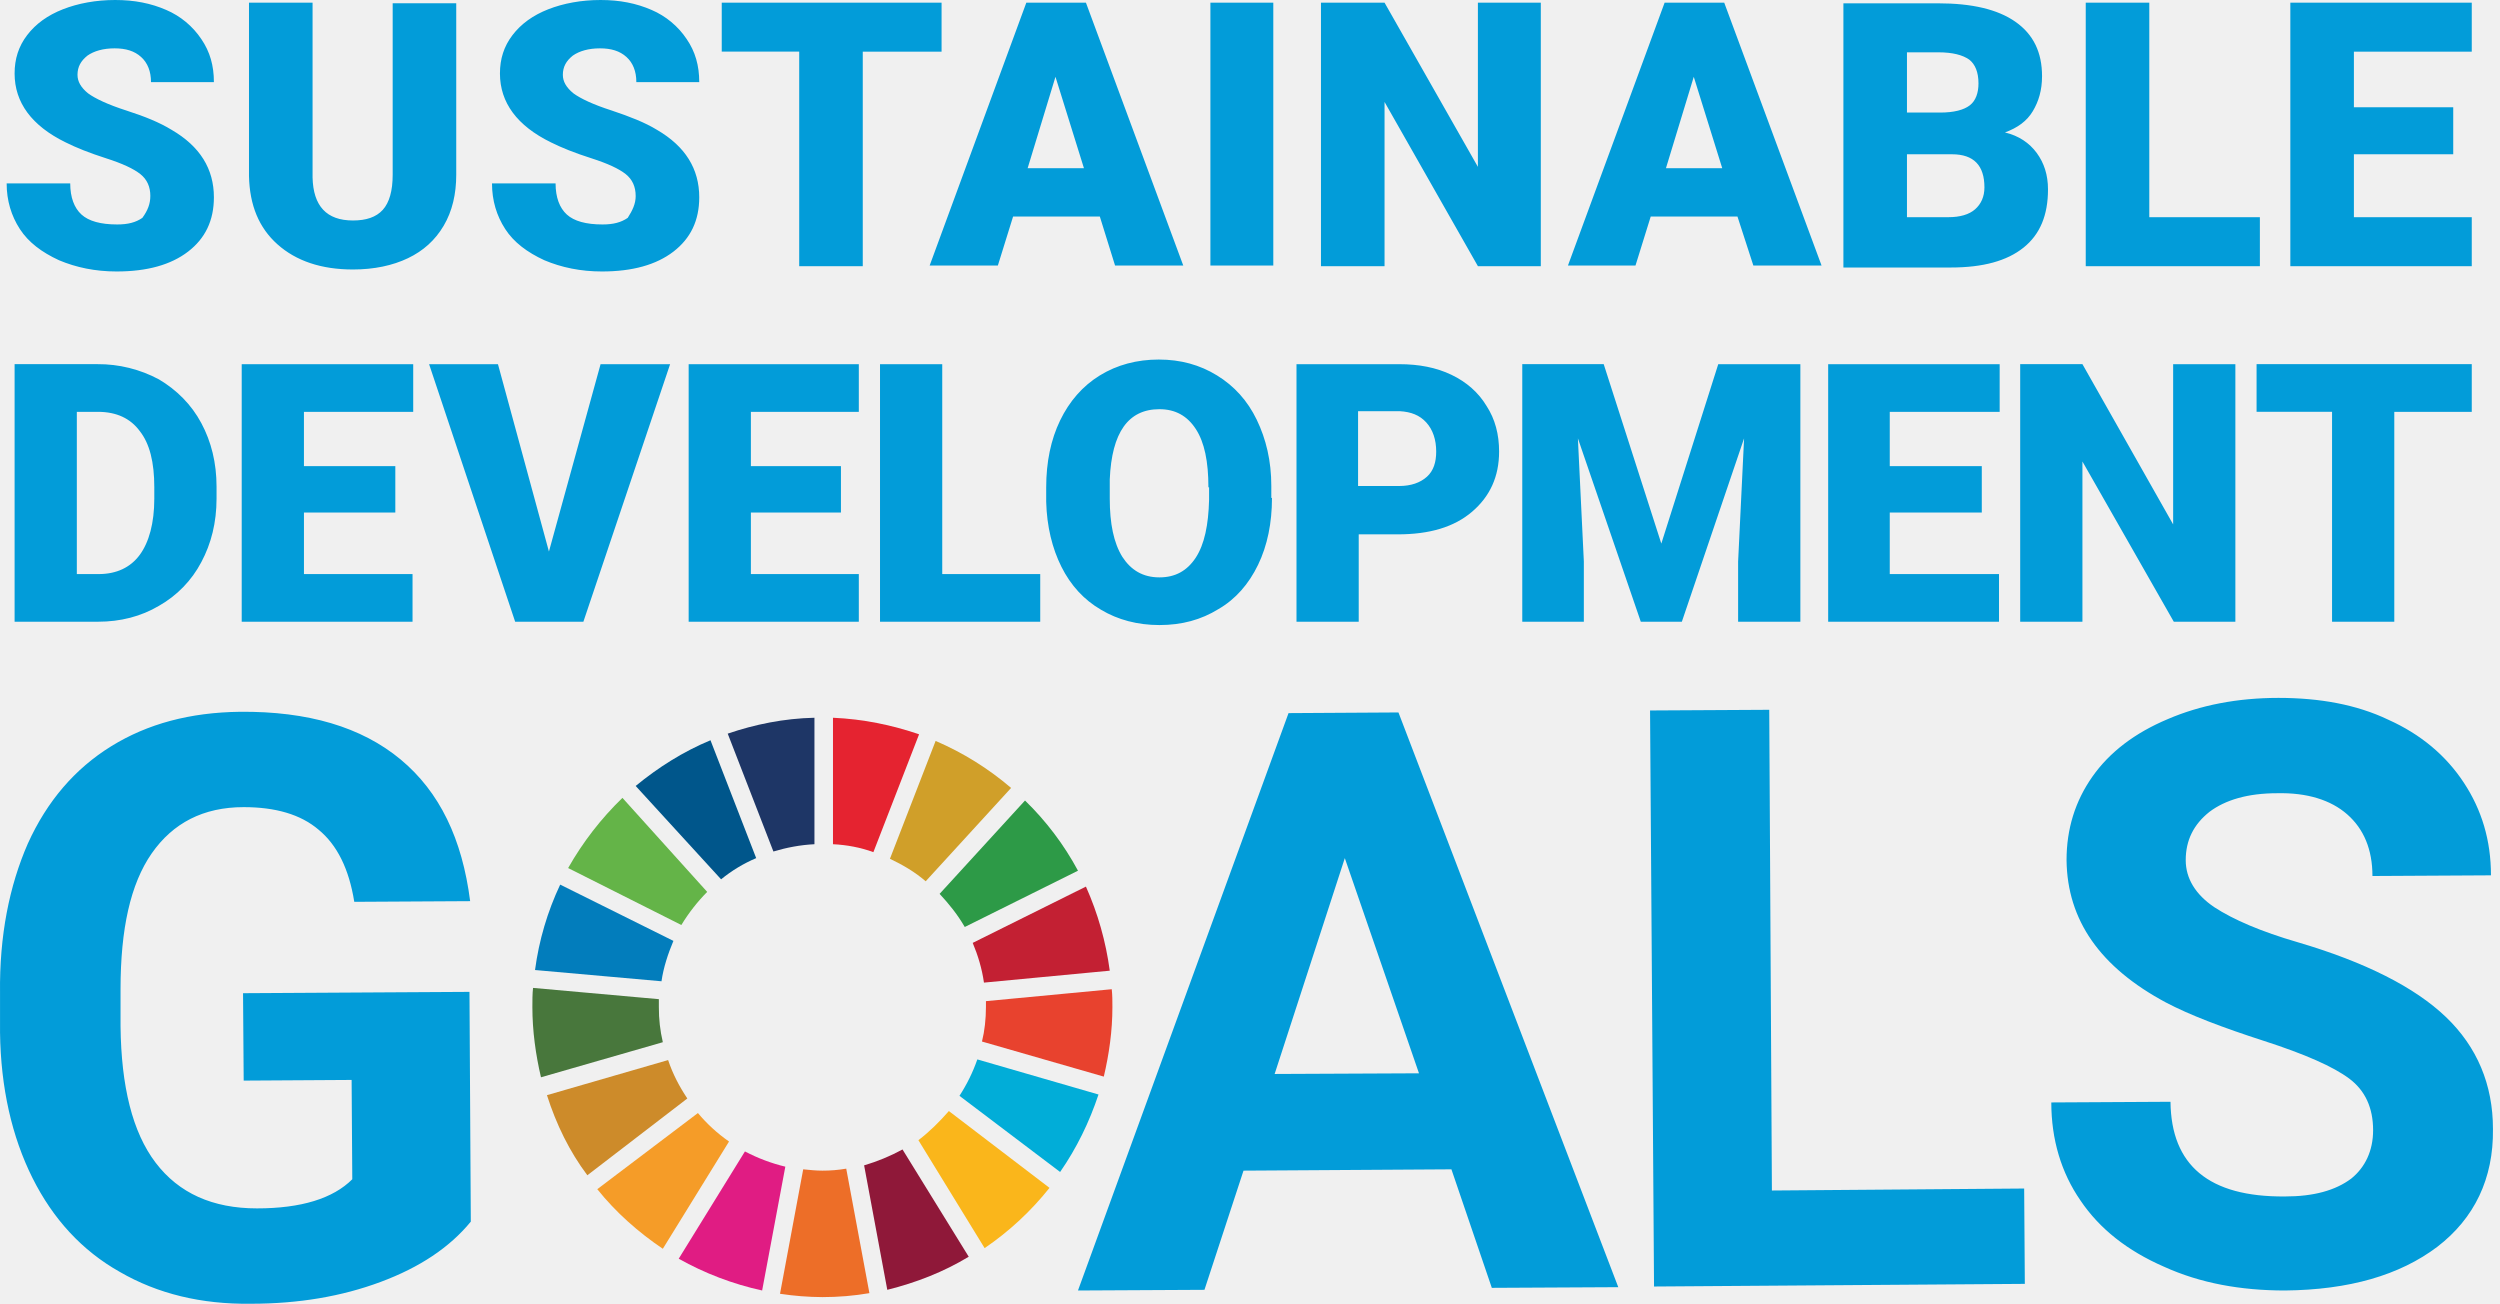
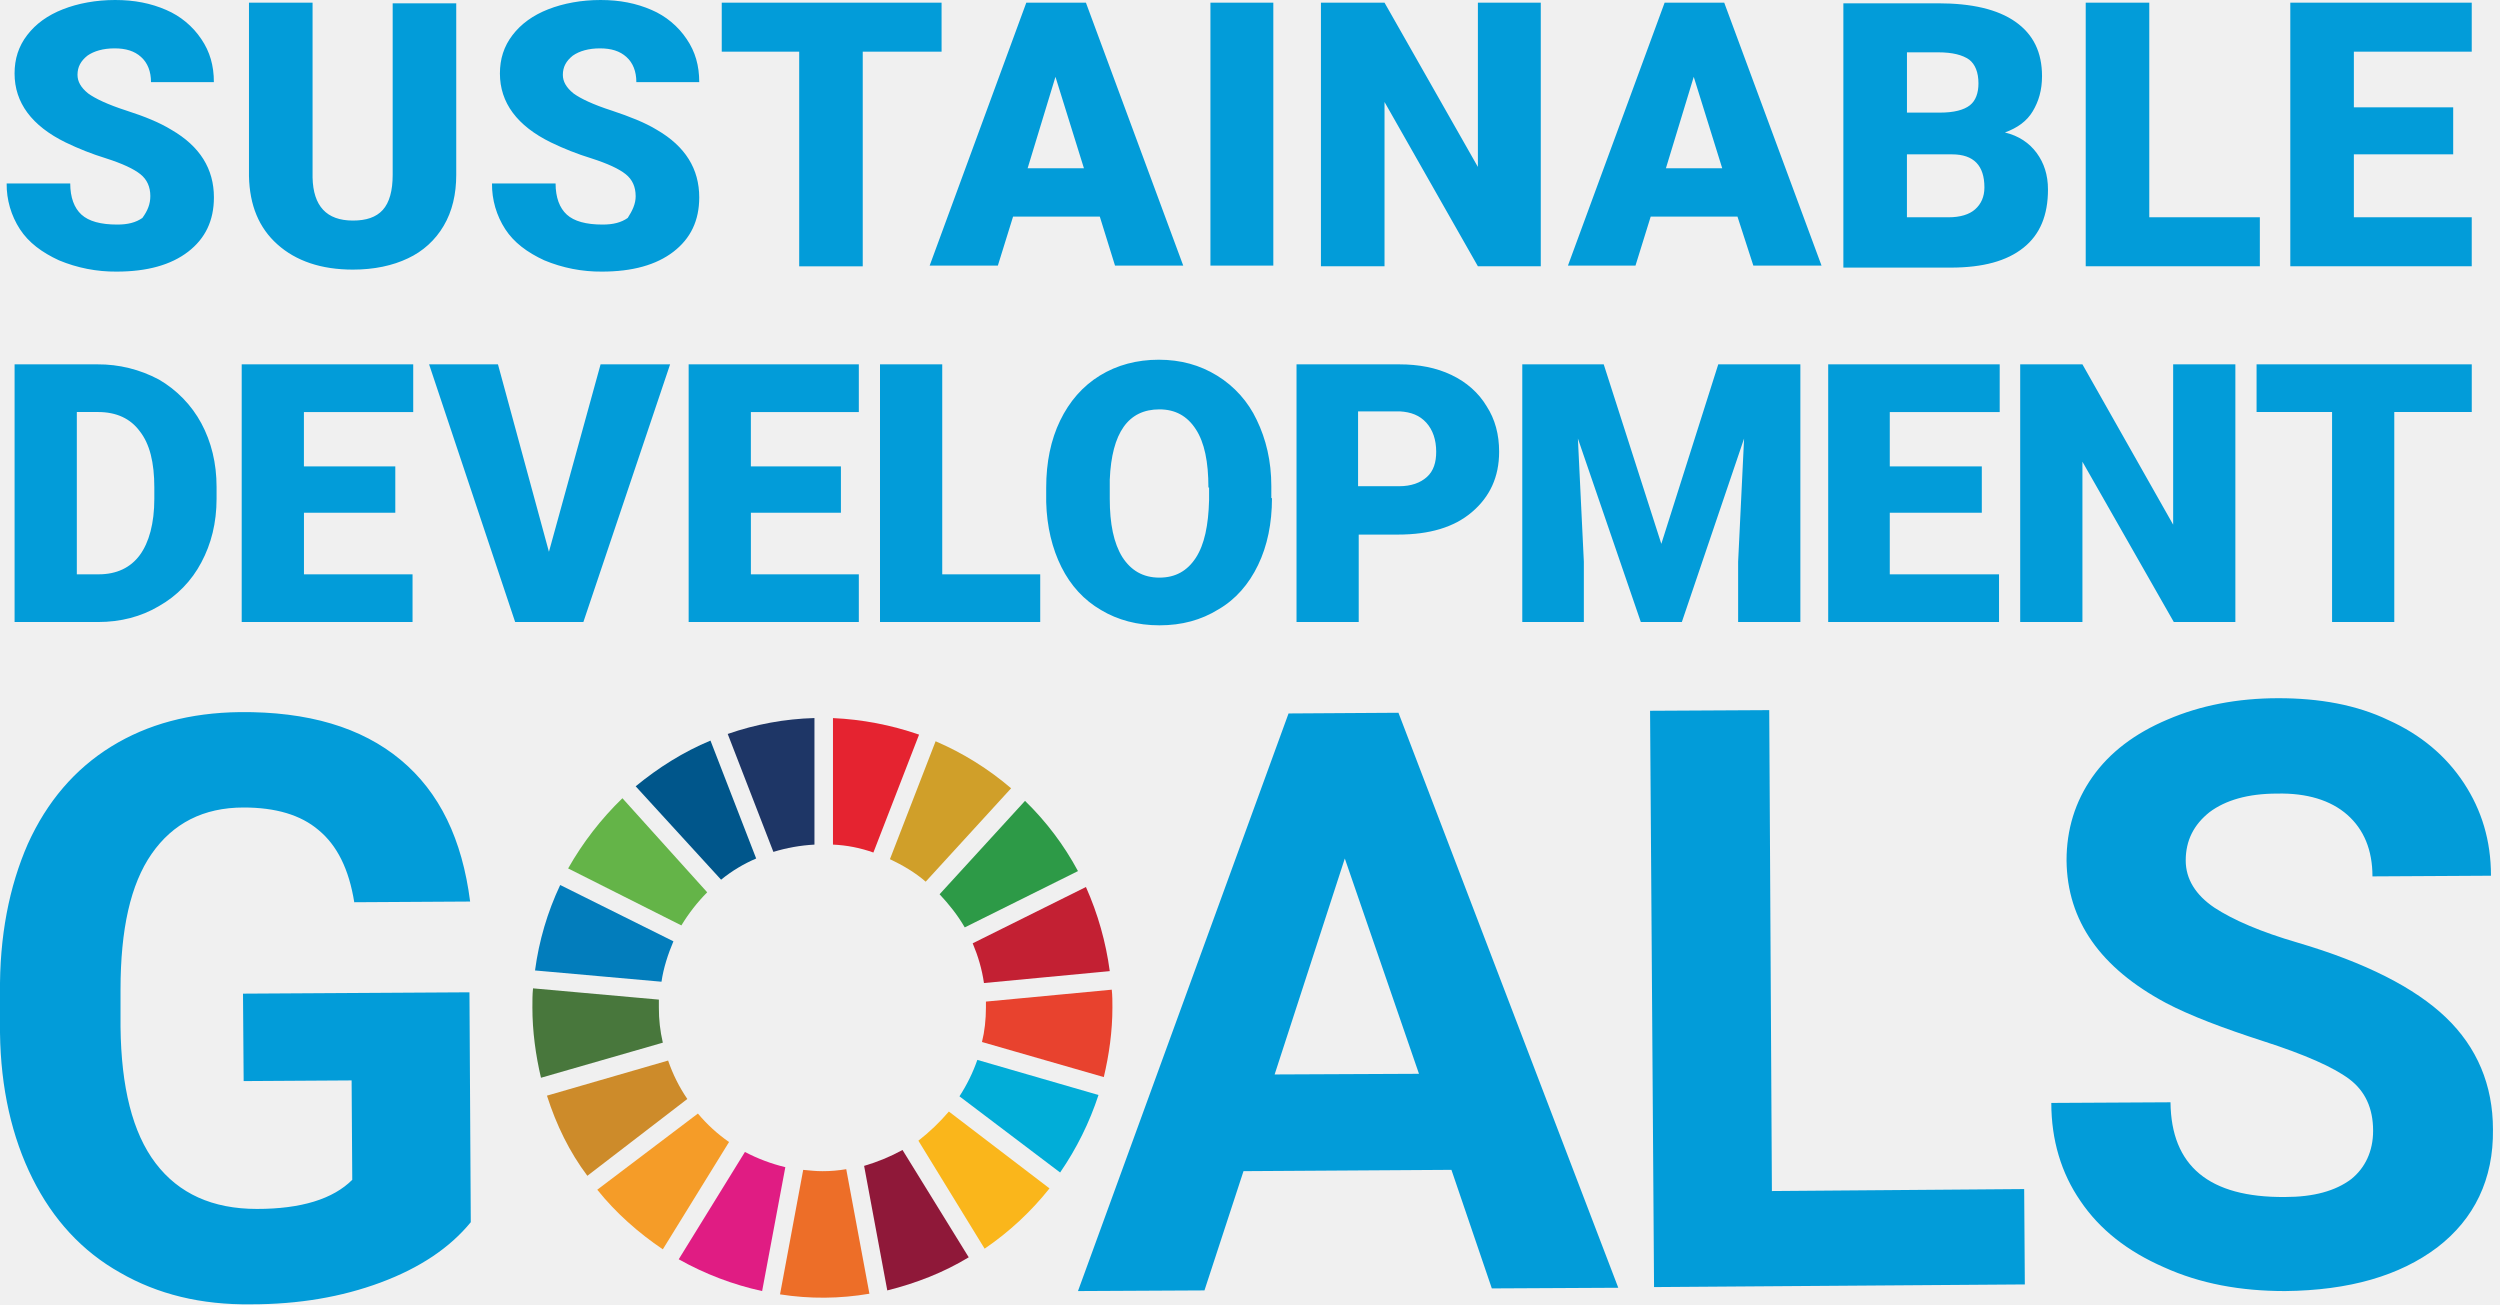
- <svg xmlns="http://www.w3.org/2000/svg" width="186" height="97" fill="none" viewBox="0 0 186 97">
-   <path fill="#029CD9" d="M35.028 90.89c-1.576 1.92-3.793 3.398-6.7 4.482-2.906 1.084-6.108 1.626-9.655 1.626-3.695.05-6.946-.74-9.754-2.365-2.808-1.576-4.976-3.94-6.503-6.995C.89 84.584.052 80.938.002 76.8v-2.906c-.049-4.286.69-7.98 2.07-11.134 1.428-3.152 3.497-5.566 6.206-7.241 2.71-1.675 5.863-2.513 9.557-2.562 5.074-.05 9.065 1.133 11.971 3.547 2.907 2.414 4.582 5.912 5.173 10.542l-8.621.05c-.394-2.464-1.281-4.237-2.66-5.37-1.33-1.133-3.203-1.675-5.567-1.675-3.005 0-5.271 1.182-6.848 3.448-1.576 2.266-2.315 5.616-2.315 10.1v2.758c.05 4.483.887 7.882 2.611 10.148 1.724 2.266 4.237 3.399 7.537 3.399s5.665-.739 7.094-2.167l-.05-7.39-8.03.05-.048-6.503 16.847-.099.099 17.094Zm72.958-3.892-15.469.098-2.906 8.867-9.41.05 15.666-42.957 8.178-.05 16.355 42.76-9.409.05-3.005-8.818Zm-13.153-7.094 10.739-.05-5.518-16.01-5.221 16.06Zm36.996 8.67 18.769-.148.049 7.094-27.587.197-.296-42.858 8.868-.05.197 35.765Zm44.73-4.483c0-1.675-.591-2.956-1.773-3.842-1.183-.887-3.301-1.823-6.355-2.808-3.055-.986-5.518-1.922-7.291-2.858-4.877-2.61-7.34-6.108-7.389-10.591 0-2.315.64-4.384 1.921-6.207 1.281-1.823 3.153-3.251 5.616-4.286 2.414-1.035 5.172-1.576 8.227-1.576 3.054 0 5.812.492 8.177 1.625 2.414 1.084 4.286 2.66 5.616 4.68 1.33 2.02 2.02 4.286 2.02 6.897l-8.818.05c0-1.971-.641-3.498-1.872-4.582-1.232-1.084-3.005-1.626-5.222-1.577-2.168 0-3.842.493-5.025 1.38-1.182.936-1.773 2.118-1.773 3.596 0 1.38.739 2.562 2.118 3.498 1.429.936 3.498 1.822 6.207 2.61 5.025 1.478 8.72 3.35 11.035 5.567 2.315 2.217 3.498 5.025 3.498 8.326.049 3.694-1.38 6.65-4.138 8.768-2.808 2.118-6.552 3.202-11.331 3.252-3.3 0-6.305-.542-9.015-1.774-2.709-1.182-4.778-2.808-6.207-4.926-1.429-2.07-2.168-4.532-2.168-7.291l8.868-.05c.049 4.73 2.857 7.095 8.522 7.045 2.118 0 3.744-.443 4.926-1.33 1.035-.837 1.626-2.069 1.626-3.596Z" />
-   <path fill="#64B448" d="M50.693 68.82a13.255 13.255 0 0 1 1.922-2.463l-6.306-6.996a23.151 23.151 0 0 0-4.04 5.222l8.424 4.237Z" />
-   <path fill="#D09F29" d="M66.211 63.894c.936.443 1.872.985 2.66 1.674l6.355-6.946a21.96 21.96 0 0 0-5.616-3.497l-3.399 8.769Z" />
-   <path fill="#C32033" d="m80.793 65.963-8.424 4.187c.394.936.69 1.921.837 2.956l9.36-.887a22.76 22.76 0 0 0-1.773-6.256Z" />
-   <path fill="#2D9A47" d="m71.778 68.968 8.424-4.188a21.42 21.42 0 0 0-3.941-5.222l-6.355 6.946c.69.74 1.33 1.527 1.872 2.463Z" />
-   <path fill="#48773C" d="M49.019 74.928v-.59l-9.36-.838c-.05.443-.05.936-.05 1.428 0 1.774.247 3.547.64 5.222l9.065-2.61a11.155 11.155 0 0 1-.295-2.612Z" />
-   <path fill="#FAB61B" d="M70.596 82.662c-.69.789-1.43 1.528-2.267 2.168l4.927 8.03a21.957 21.957 0 0 0 4.827-4.483l-7.487-5.715Z" />
-   <path fill="#E8422E" d="M73.354 74.928c0 .887-.098 1.774-.295 2.562l9.064 2.61c.394-1.674.64-3.398.64-5.172 0-.443 0-.886-.049-1.33l-9.36.887v.443Z" />
-   <path fill="#F59C28" d="m51.925 82.81-7.488 5.665c1.38 1.725 3.054 3.203 4.877 4.434l4.926-7.98a11.706 11.706 0 0 1-2.315-2.119Z" />
-   <path fill="#027DBC" d="M49.215 73.007c.148-1.035.493-2.069.887-3.005l-8.424-4.187a21.518 21.518 0 0 0-1.872 6.355l9.41.837Z" />
-   <path fill="#8F1839" d="m72.073 93.5-4.926-7.98a14.55 14.55 0 0 1-2.857 1.182l1.724 9.261c2.168-.542 4.187-1.33 6.06-2.463Z" />
-   <path fill="#01ADD8" d="M72.714 78.82a12.593 12.593 0 0 1-1.33 2.71l7.488 5.665c1.231-1.774 2.167-3.695 2.857-5.764l-9.015-2.611Z" />
-   <path fill="#ED6E28" d="M62.96 86.948a10.29 10.29 0 0 1-1.774.148c-.492 0-.936-.05-1.428-.098l-1.725 9.26a21.92 21.92 0 0 0 3.153.247c1.183 0 2.365-.098 3.498-.295l-1.724-9.262Z" />
-   <path fill="#E52330" d="M61.974 62.81c1.035.049 2.07.246 3.006.59l3.399-8.768c-2.02-.69-4.138-1.133-6.405-1.231v9.409Z" />
-   <path fill="#E01C83" d="M58.428 86.8a13.007 13.007 0 0 1-3.005-1.133l-4.927 7.981a22.486 22.486 0 0 0 6.207 2.365l1.725-9.213Z" />
-   <path fill="#1E3666" d="M57.54 63.352c.986-.296 2.02-.493 3.055-.542V53.4c-2.266.05-4.434.493-6.453 1.183l3.399 8.769Z" />
-   <path fill="#CD8B2A" d="M51.137 81.727c-.591-.887-1.084-1.823-1.429-2.858l-9.015 2.611c.69 2.168 1.675 4.188 3.005 5.96l7.439-5.713Z" />
-   <path fill="#00568B" d="M53.65 65.42a10.849 10.849 0 0 1 2.61-1.576l-3.4-8.769c-2.019.838-3.89 2.02-5.566 3.4l6.355 6.946Z" />
-   <path fill="#029CD9" d="M11.185 14.582c0-.69-.246-1.232-.739-1.626-.493-.394-1.33-.788-2.562-1.182-1.231-.394-2.216-.788-3.005-1.183C2.367 9.36 1.086 7.636 1.086 5.468c0-1.084.296-2.02.936-2.857.64-.838 1.527-1.478 2.66-1.921C5.815.246 7.145 0 8.574 0c1.429 0 2.66.246 3.793.739a5.974 5.974 0 0 1 2.611 2.167c.64.936.936 1.971.936 3.203h-4.68c0-.789-.246-1.43-.739-1.872-.492-.444-1.133-.64-1.97-.64-.838 0-1.527.196-2.02.541-.493.394-.739.838-.739 1.429 0 .492.246.936.788 1.379.542.394 1.478.837 2.857 1.28 1.38.444 2.464.888 3.35 1.43 2.119 1.231 3.153 2.906 3.153 5.024 0 1.724-.64 3.055-1.921 4.04-1.281.985-3.054 1.478-5.32 1.478-1.577 0-3.005-.296-4.286-.838-1.281-.591-2.266-1.33-2.907-2.315-.64-.985-.985-2.119-.985-3.4h4.73c0 1.035.295 1.823.837 2.316.541.493 1.428.739 2.66.739.788 0 1.38-.148 1.872-.493.394-.542.59-1.034.59-1.625ZM33.944.197v12.808c0 1.429-.295 2.71-.936 3.793-.64 1.084-1.527 1.873-2.66 2.414-1.133.542-2.512.838-4.089.838-2.364 0-4.236-.64-5.616-1.872-1.38-1.232-2.069-2.907-2.118-5.074V.197h4.73v13.005c.049 2.119 1.034 3.202 3.004 3.202.985 0 1.724-.246 2.217-.788.493-.542.739-1.428.739-2.61V.245h4.73V.197Zm13.35 14.385c0-.69-.246-1.232-.739-1.626-.492-.394-1.33-.788-2.561-1.182-1.232-.394-2.217-.788-3.005-1.183-2.513-1.231-3.793-2.955-3.793-5.123 0-1.084.295-2.02.935-2.857.64-.838 1.528-1.478 2.66-1.921C41.926.246 43.256 0 44.684 0c1.429 0 2.66.246 3.794.739a5.974 5.974 0 0 1 2.61 2.167c.64.936.936 1.971.936 3.203h-4.68c0-.789-.246-1.43-.738-1.872-.493-.444-1.133-.64-1.97-.64-.838 0-1.528.196-2.02.541-.493.394-.74.838-.74 1.429 0 .492.247.936.789 1.379.541.394 1.477.837 2.857 1.28 1.33.444 2.463.888 3.35 1.43 2.118 1.231 3.152 2.906 3.152 5.024 0 1.724-.64 3.055-1.92 4.04-1.282.985-3.055 1.478-5.321 1.478-1.576 0-3.005-.296-4.286-.838-1.28-.591-2.266-1.33-2.906-2.315-.64-.985-.986-2.119-.986-3.4h4.73c0 1.035.295 1.823.837 2.316.542.493 1.429.739 2.66.739.788 0 1.38-.148 1.872-.493.345-.542.591-1.034.591-1.625Zm22.76-10.74H64.19v15.962h-4.729V3.841h-5.764V.197h16.356v3.645Zm11.773 12.267h-6.453l-1.133 3.645h-5.074L76.359.197h4.434l7.241 19.557H82.96l-1.133-3.645Zm-5.37-3.596h4.188l-2.118-6.799-2.07 6.799ZM94.734.197h-4.68v19.557h4.68V.197Zm19.902 19.606h-4.68L103.01 7.586v12.217h-4.73V.197h4.73l6.946 12.217V.197h4.68v19.606Zm14.631-3.694h-6.453l-1.133 3.645h-5.025L123.848.197h4.434l7.241 19.557h-5.074l-1.182-3.645Zm-5.32-3.596h4.187l-2.118-6.799-2.069 6.799Zm13.202 7.29V.247h7.045c2.512 0 4.433.444 5.763 1.38 1.33.936 1.971 2.266 1.971 4.04 0 1.034-.247 1.871-.69 2.61-.443.739-1.133 1.232-2.069 1.576 1.035.247 1.823.789 2.365 1.528.542.739.837 1.625.837 2.71 0 1.92-.591 3.349-1.823 4.334-1.231.985-3.005 1.478-5.418 1.478h-7.981v-.099Zm4.729-11.428h2.463c1.035 0 1.774-.197 2.217-.542.444-.345.641-.936.641-1.626 0-.837-.247-1.429-.69-1.773-.493-.345-1.232-.542-2.315-.542h-2.316v4.483Zm0 3.103v4.68h3.104c.837 0 1.527-.197 1.97-.591.444-.394.69-.936.69-1.626 0-1.625-.788-2.463-2.414-2.463h-3.35Zm18.03 4.68h8.227v3.645h-12.956V.197h4.729v15.961Zm22.612-4.68h-7.39v4.68h8.769v3.645h-13.498V.197h13.498v3.645h-8.769v4.139h7.39v3.497ZM1.086 46.258V27.093h6.158a9.56 9.56 0 0 1 4.581 1.133c1.33.789 2.414 1.872 3.153 3.252.739 1.38 1.133 2.956 1.133 4.729v.887c0 1.773-.394 3.35-1.133 4.729a8.01 8.01 0 0 1-3.153 3.251c-1.33.788-2.857 1.182-4.532 1.182H1.086Zm4.63-15.617v12.07h1.626c1.33 0 2.365-.493 3.055-1.429s1.083-2.365 1.083-4.187v-.838c0-1.872-.344-3.251-1.083-4.187-.69-.936-1.724-1.429-3.104-1.429H5.717Zm23.696 7.489h-6.798v4.58h8.079v3.547h-12.71V27.095h12.76v3.547h-8.13v4.04h6.799v3.448Zm11.428 2.906 3.843-13.942h5.173l-6.453 19.163h-5.075l-6.404-19.163h5.124l3.793 13.942Zm21.726-2.906h-6.7v4.58h8.03v3.547h-12.66V27.095h12.66v3.547h-8.03v4.04h6.7v3.448Zm7.537 4.58h7.29v3.547h-11.92V27.095h4.63v15.617Zm24.532-5.665c0 1.872-.344 3.547-1.034 4.976-.69 1.428-1.675 2.562-2.956 3.3-1.28.789-2.71 1.183-4.384 1.183-1.626 0-3.104-.394-4.335-1.133-1.281-.74-2.266-1.823-2.956-3.202-.69-1.38-1.084-3.005-1.133-4.828v-1.084c0-1.872.345-3.547 1.035-4.975.69-1.429 1.674-2.562 2.955-3.35 1.281-.788 2.759-1.182 4.385-1.182 1.625 0 3.054.394 4.335 1.182 1.28.788 2.266 1.872 2.956 3.3.69 1.429 1.083 3.055 1.083 4.927v.886h.05Zm-4.729-.788c0-1.921-.295-3.35-.936-4.335-.64-.985-1.527-1.478-2.71-1.478-2.314 0-3.546 1.724-3.694 5.222v1.429c0 1.872.296 3.3.936 4.335.64.985 1.527 1.527 2.759 1.527 1.182 0 2.069-.493 2.71-1.478.64-.985.935-2.414.985-4.286v-.936h-.05Zm11.183 3.498v6.502h-4.63V27.095h7.635c1.478 0 2.759.247 3.892.789 1.133.541 2.019 1.33 2.611 2.315.64.985.936 2.118.936 3.399 0 1.872-.69 3.35-2.02 4.483-1.33 1.133-3.153 1.675-5.518 1.675h-2.906Zm0-3.596h3.005c.887 0 1.576-.247 2.069-.69.493-.443.69-1.084.69-1.872 0-.887-.247-1.626-.739-2.168-.493-.541-1.133-.788-1.971-.837h-3.103v5.567h.049Zm18.227-9.065 4.286 13.35 4.236-13.35h6.109v19.163h-4.631v-4.482l.444-9.163-4.631 13.645h-3.054l-4.68-13.645.443 9.163v4.483h-4.581V27.093h6.059Zm28.129 11.036h-6.847v4.58h8.128v3.547h-12.71V27.095h12.759v3.547h-8.177v4.04h6.847v3.448Zm18.867 8.128h-4.581l-6.798-11.922v11.922h-4.631V27.093h4.631l6.749 11.922V27.094h4.63v19.163Zm17.587-15.617h-5.764v15.617h-4.63V30.64h-5.616v-3.547h16.01v3.547Z" />
+ <svg xmlns="http://www.w3.org/2000/svg" width="115" height="60" fill="none" viewBox="0 0 115 60">
+   <g clip-path="url(#a)">
+     <path fill="#029CD9" d="M21.657 56.22c-.974 1.188-2.345 2.102-4.142 2.773-1.797.67-3.777 1.006-5.97 1.006-2.284.03-4.294-.458-6.03-1.463-1.737-.975-3.077-2.437-4.021-4.327C.55 52.32.032 50.065 0 47.505v-1.797c-.03-2.651.427-4.936 1.28-6.887.883-1.95 2.162-3.443 3.837-4.48 1.676-1.035 3.625-1.554 5.909-1.584 3.137-.031 5.605.7 7.401 2.194 1.798 1.493 2.833 3.657 3.199 6.52l-5.33.032c-.244-1.525-.792-2.621-1.645-3.322-.822-.7-1.98-1.036-3.442-1.036-1.858 0-3.259.731-4.234 2.133-.974 1.401-1.431 3.474-1.431 6.247v1.706c.03 2.773.548 4.876 1.614 6.277 1.066 1.402 2.62 2.103 4.66 2.103s3.503-.457 4.386-1.34l-.03-4.572-4.966.031-.03-4.022 10.417-.062.061 10.575Zm45.109-2.407-9.565.06-1.796 5.486-5.818.03 9.686-26.57 5.056-.032 10.112 26.45-5.817.03-1.858-5.454Zm-8.133-4.388 6.64-.03-3.412-9.904-3.228 9.934Zm22.874 5.363 11.605-.091.03 4.387-17.056.122-.183-26.51 5.482-.03.122 22.122Zm27.656-2.773c0-1.036-.366-1.828-1.096-2.377-.732-.548-2.041-1.127-3.93-1.736-1.888-.61-3.411-1.19-4.507-1.768-3.016-1.615-4.539-3.778-4.569-6.551 0-1.432.396-2.712 1.188-3.84.792-1.127 1.95-2.01 3.472-2.65 1.493-.641 3.198-.976 5.087-.976 1.888 0 3.593.305 5.055 1.006 1.493.67 2.65 1.645 3.473 2.894.822 1.25 1.249 2.651 1.249 4.266l-5.452.031c0-1.219-.397-2.163-1.158-2.834-.762-.67-1.858-1.006-3.229-.975-1.34 0-2.375.305-3.106.853-.731.58-1.097 1.31-1.097 2.225 0 .853.457 1.584 1.31 2.163.883.58 2.163 1.127 3.838 1.615 3.106.914 5.391 2.072 6.822 3.443 1.432 1.372 2.163 3.109 2.163 5.15.03 2.285-.853 4.114-2.558 5.424-1.737 1.31-4.051 1.98-7.006 2.011-2.04 0-3.898-.335-5.574-1.097-1.675-.731-2.954-1.737-3.838-3.047-.883-1.28-1.34-2.803-1.34-4.51l5.483-.03c.03 2.925 1.766 4.388 5.269 4.357 1.309 0 2.315-.274 3.045-.823.64-.517 1.006-1.28 1.006-2.224Z" />
+     <path fill="#64B448" d="M31.343 42.57a8.19 8.19 0 0 1 1.188-1.524l-3.9-4.328a14.32 14.32 0 0 0-2.497 3.23l5.209 2.621Z" />
+     <path fill="#D09F29" d="M40.937 39.522c.579.274 1.157.61 1.645 1.035l3.929-4.296a13.573 13.573 0 0 0-3.473-2.163l-2.101 5.424Z" />
+     <path fill="#C32033" d="m49.953 40.802-5.209 2.59c.244.579.427 1.188.518 1.828l5.787-.548a14.08 14.08 0 0 0-1.096-3.87Z" />
+     <path fill="#2D9A47" d="m44.379 42.66 5.208-2.59a13.253 13.253 0 0 0-2.436-3.23l-3.93 4.296c.427.458.823.946 1.158 1.525Z" />
+     <path fill="#48773C" d="M30.308 46.347v-.365l-5.788-.518c-.03.274-.03.579-.03.883 0 1.097.152 2.194.395 3.23l5.605-1.614a6.903 6.903 0 0 1-.182-1.616Z" />
+     <path fill="#FAB61B" d="M43.648 51.131a9.713 9.713 0 0 1-1.402 1.341l3.047 4.967a13.577 13.577 0 0 0 2.984-2.773l-4.629-3.535Z" />
+     <path fill="#E8422E" d="M45.353 46.347c0 .549-.06 1.097-.182 1.585l5.604 1.614c.244-1.035.396-2.102.396-3.199 0-.274 0-.548-.03-.822l-5.788.548v.274Z" />
+     <path fill="#F59C28" d="m32.104 51.223-4.63 3.504c.854 1.067 1.889 1.981 3.016 2.742l3.046-4.936a7.238 7.238 0 0 1-1.432-1.31Z" />
+     <path fill="#027DBC" d="M30.429 45.159c.091-.64.304-1.28.548-1.859l-5.208-2.59a13.313 13.313 0 0 0-1.158 3.931l5.818.518Z" />
+     <path fill="#8F1839" d="M44.561 57.835 41.516 52.9a8.987 8.987 0 0 1-1.767.731l1.066 5.729c1.34-.336 2.588-.823 3.746-1.524Z" />
+     <path fill="#01ADD8" d="M44.958 48.755a7.791 7.791 0 0 1-.823 1.676l4.63 3.504a13.937 13.937 0 0 0 1.766-3.565l-5.573-1.615Z" />
+     <path fill="#ED6E28" d="M38.927 53.782a6.36 6.36 0 0 1-1.097.092c-.304 0-.579-.031-.883-.06l-1.066 5.727a12.689 12.689 0 0 0 4.112-.03l-1.066-5.729Z" />
+     <path fill="#E52330" d="M38.317 38.852a6.3 6.3 0 0 1 1.859.365l2.101-5.424a14.024 14.024 0 0 0-3.96-.761v5.82Z" />
+     <path fill="#E01C83" d="M36.125 53.69a8.04 8.04 0 0 1-1.858-.7l-3.046 4.937c1.2.675 2.493 1.168 3.837 1.462l1.067-5.698Z" />
+     <path fill="#1E3666" d="M35.576 39.187a7.905 7.905 0 0 1 1.889-.335V33.03a13.232 13.232 0 0 0-3.99.732l2.1 5.424Z" />
+     <path fill="#CD8B2A" d="M31.617 50.553a7.39 7.39 0 0 1-.884-1.768L25.16 50.4c.426 1.341 1.035 2.59 1.858 3.687l4.599-3.534Z" />
+     <path fill="#00568B" d="M33.17 40.466c.49-.4 1.033-.727 1.614-.975l-2.102-5.424c-1.248.518-2.405 1.25-3.441 2.103l3.93 4.297v-.001Z" />
+     <path fill="#029CD9" d="M6.915 9.02c0-.427-.152-.762-.456-1.006-.305-.244-.823-.487-1.584-.731a13.095 13.095 0 0 1-1.858-.732C1.463 5.79.67 4.723.67 3.382c0-.67.183-1.25.58-1.767.395-.518.943-.914 1.644-1.188C3.595.152 4.418 0 5.3 0c.884 0 1.645.152 2.345.457a3.694 3.694 0 0 1 1.615 1.34c.395.58.578 1.22.578 1.982H6.946c0-.488-.152-.885-.457-1.158-.304-.275-.7-.396-1.218-.396s-.944.121-1.25.335c-.304.243-.456.518-.456.883 0 .305.152.58.487.853.335.244.914.518 1.767.792.853.275 1.523.55 2.07.885C9.2 6.734 9.84 7.77 9.84 9.08c0 1.067-.395 1.89-1.187 2.5-.792.609-1.889.914-3.29.914a6.736 6.736 0 0 1-2.65-.519c-.792-.365-1.4-.822-1.797-1.432a3.786 3.786 0 0 1-.61-2.103h2.925c0 .64.182 1.128.517 1.433.335.305.883.457 1.645.457.487 0 .853-.092 1.157-.305.244-.335.365-.64.365-1.005ZM20.987.122v7.922c0 .884-.182 1.677-.579 2.346a3.711 3.711 0 0 1-1.644 1.494c-.701.335-1.554.518-2.529.518-1.461 0-2.619-.396-3.472-1.158-.853-.762-1.28-1.798-1.31-3.138V.122h2.925v8.044c.03 1.31.64 1.98 1.857 1.98.61 0 1.066-.151 1.371-.487.305-.335.457-.883.457-1.614V.152h2.925l-.001-.03ZM29.24 9.02c0-.427-.152-.762-.457-1.006-.304-.244-.822-.487-1.583-.731a13.036 13.036 0 0 1-1.858-.732c-1.554-.761-2.346-1.828-2.346-3.169 0-.67.183-1.25.579-1.767.395-.518.944-.914 1.644-1.188C25.922.152 26.744 0 27.627 0c.884 0 1.645.152 2.346.457a3.695 3.695 0 0 1 1.614 1.34c.395.58.578 1.22.578 1.982h-2.893c0-.488-.152-.885-.456-1.158-.305-.275-.701-.396-1.218-.396-.519 0-.945.121-1.25.335-.304.243-.457.518-.457.883 0 .305.153.58.488.853.334.244.913.518 1.766.792.823.275 1.523.55 2.072.885 1.31.761 1.948 1.797 1.948 3.107 0 1.067-.395 1.89-1.187 2.5-.792.609-1.889.914-3.29.914a6.738 6.738 0 0 1-2.65-.519c-.79-.365-1.4-.822-1.796-1.432a3.787 3.787 0 0 1-.61-2.103h2.925c0 .64.182 1.128.517 1.433.335.305.884.457 1.645.457.487 0 .853-.092 1.157-.305.213-.335.365-.64.365-1.005Zm14.072-6.644h-3.626v9.874h-2.923V2.376H33.2V.122h10.112l.001 2.254Zm7.279 7.588h-3.99l-.7 2.255h-3.137L47.21.122h2.742l4.477 12.097h-3.138l-.7-2.255Zm-3.32-2.224h2.59l-1.31-4.206-1.28 4.206Zm11.3-7.618H55.68v12.097h2.893V.122Zm12.305 12.127h-2.893l-4.295-7.557v7.557h-2.925V.122h2.925l4.295 7.557V.122h2.893v12.127Zm9.046-2.285h-3.99l-.7 2.255h-3.107L76.573.122h2.741l4.477 12.097h-3.137l-.73-2.255Zm-3.29-2.224h2.59l-1.31-4.206-1.28 4.206Zm8.163 4.51V.152h4.356c1.553 0 2.741.274 3.563.853.823.58 1.219 1.402 1.219 2.5 0 .639-.153 1.157-.427 1.614-.273.457-.7.762-1.279.975.64.152 1.127.488 1.462.945.335.457.518 1.005.518 1.676 0 1.188-.365 2.072-1.127 2.68-.761.61-1.858.915-3.35.915h-4.935v-.061Zm2.924-7.07h1.523c.64 0 1.097-.121 1.37-.335.275-.213.397-.579.397-1.006 0-.517-.153-.884-.427-1.096-.304-.214-.761-.336-1.43-.336H87.72V5.18Zm0 1.92v2.895h1.92c.517 0 .944-.122 1.217-.366.275-.244.427-.579.427-1.006 0-1.005-.487-1.523-1.493-1.523h-2.07Zm11.148 2.895h5.086v2.254h-8.01V.122h2.924v9.873Zm13.98-2.895h-4.569v2.895h5.422v2.254h-8.346V.122h8.346v2.254h-5.422v2.56h4.569V7.1ZM.671 28.613V16.76H4.48a5.908 5.908 0 0 1 2.832.7 5.157 5.157 0 0 1 1.95 2.012c.457.854.7 1.828.7 2.925v.549c0 1.096-.243 2.072-.7 2.925a4.953 4.953 0 0 1-1.95 2.01c-.822.488-1.766.732-2.802.732H.671v.001Zm2.863-9.66v7.466H4.54c.823 0 1.463-.305 1.89-.884.426-.579.669-1.463.669-2.59v-.518c0-1.158-.213-2.01-.67-2.59-.426-.579-1.066-.884-1.919-.884h-.975Zm14.65 4.633h-4.202v2.833h4.995v2.194h-7.859V16.76h7.89v2.194H13.98v2.499h4.204v2.133Zm7.067 1.797 2.376-8.624h3.198l-3.99 11.854h-3.138l-3.959-11.854h3.168l2.345 8.624Zm13.432-1.797h-4.142v2.833h4.965v2.194h-7.828V16.76h7.828v2.194H34.54v2.499h4.142v2.133Zm4.66 2.833h4.507v2.194h-7.37V16.76h2.863v9.66-.001Zm15.168-3.505c0 1.158-.213 2.194-.64 3.078-.426.884-1.035 1.585-1.827 2.042-.791.488-1.676.731-2.71.731-1.006 0-1.92-.243-2.68-.7-.793-.458-1.402-1.128-1.829-1.981-.426-.854-.67-1.859-.7-2.986v-.671c0-1.158.213-2.194.64-3.077.427-.884 1.035-1.585 1.827-2.073.792-.487 1.706-.73 2.711-.73s1.888.243 2.68.73a4.77 4.77 0 0 1 1.828 2.042c.427.884.67 1.89.67 3.047v.548h.03Zm-2.924-.487c0-1.188-.182-2.072-.579-2.681-.395-.61-.944-.915-1.675-.915-1.43 0-2.193 1.067-2.284 3.23v.884c0 1.158.183 2.042.579 2.682.395.61.944.944 1.705.944.731 0 1.28-.305 1.676-.914.396-.61.578-1.493.609-2.651v-.579h-.03Zm6.914 2.164v4.022H59.64V16.76h4.72c.914 0 1.706.153 2.407.488.7.334 1.248.822 1.614 1.432.396.61.579 1.31.579 2.102 0 1.158-.427 2.072-1.25 2.773-.822.701-1.949 1.036-3.411 1.036h-1.797Zm0-2.225h1.858c.549 0 .975-.152 1.28-.426.304-.274.426-.67.426-1.158 0-.549-.153-1.006-.457-1.341-.305-.335-.7-.488-1.219-.518h-1.918v3.443h.03Zm11.27-5.607 2.65 8.258 2.619-8.258h3.777v11.854h-2.863V25.84l.274-5.668-2.863 8.44h-1.888l-2.894-8.44.274 5.668v2.773h-2.832V16.76h3.746Zm17.391 6.827H86.93v2.833h5.025v2.194h-7.858V16.76h7.889v2.194H86.93v2.499h4.233v2.133Zm11.665 5.027h-2.832l-4.203-7.374v7.374h-2.863V16.76h2.863l4.173 7.374V16.76h2.862v11.854Zm10.874-9.66h-3.564v9.66h-2.862v-9.66h-3.473v-2.194h9.899v2.194Z" />
+   </g>
+   <defs>
+     <clipPath id="a">
+       <path fill="#fff" d="M0 0h115v60H0z" />
+     </clipPath>
+   </defs>
</svg>
